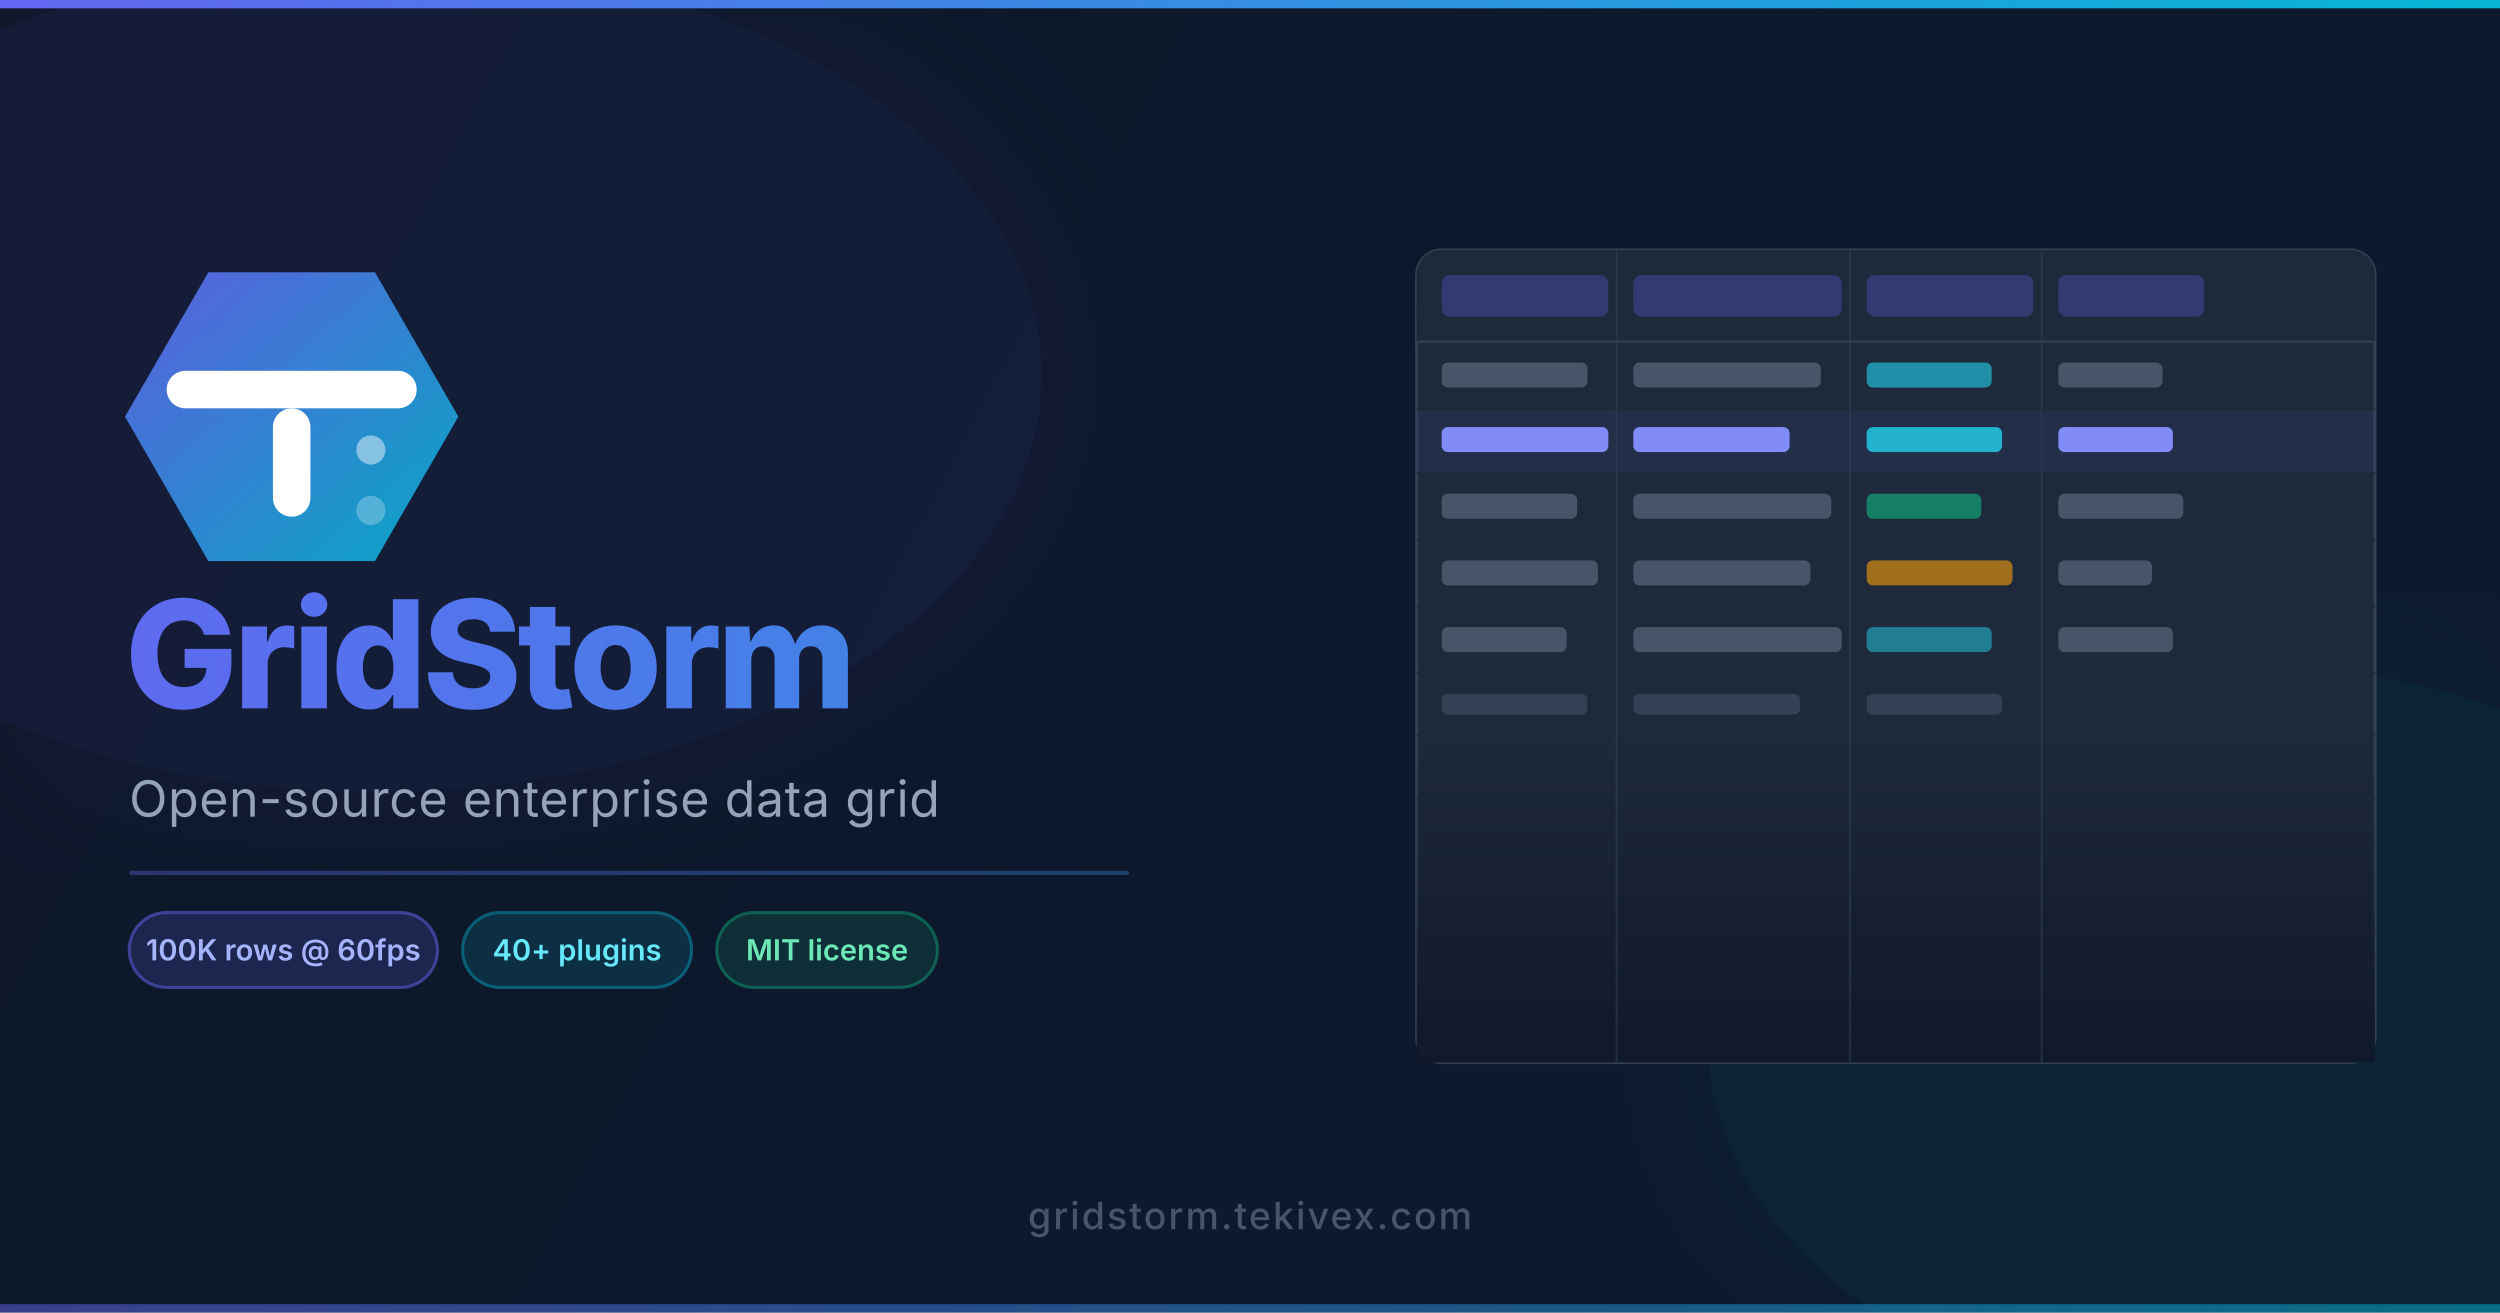
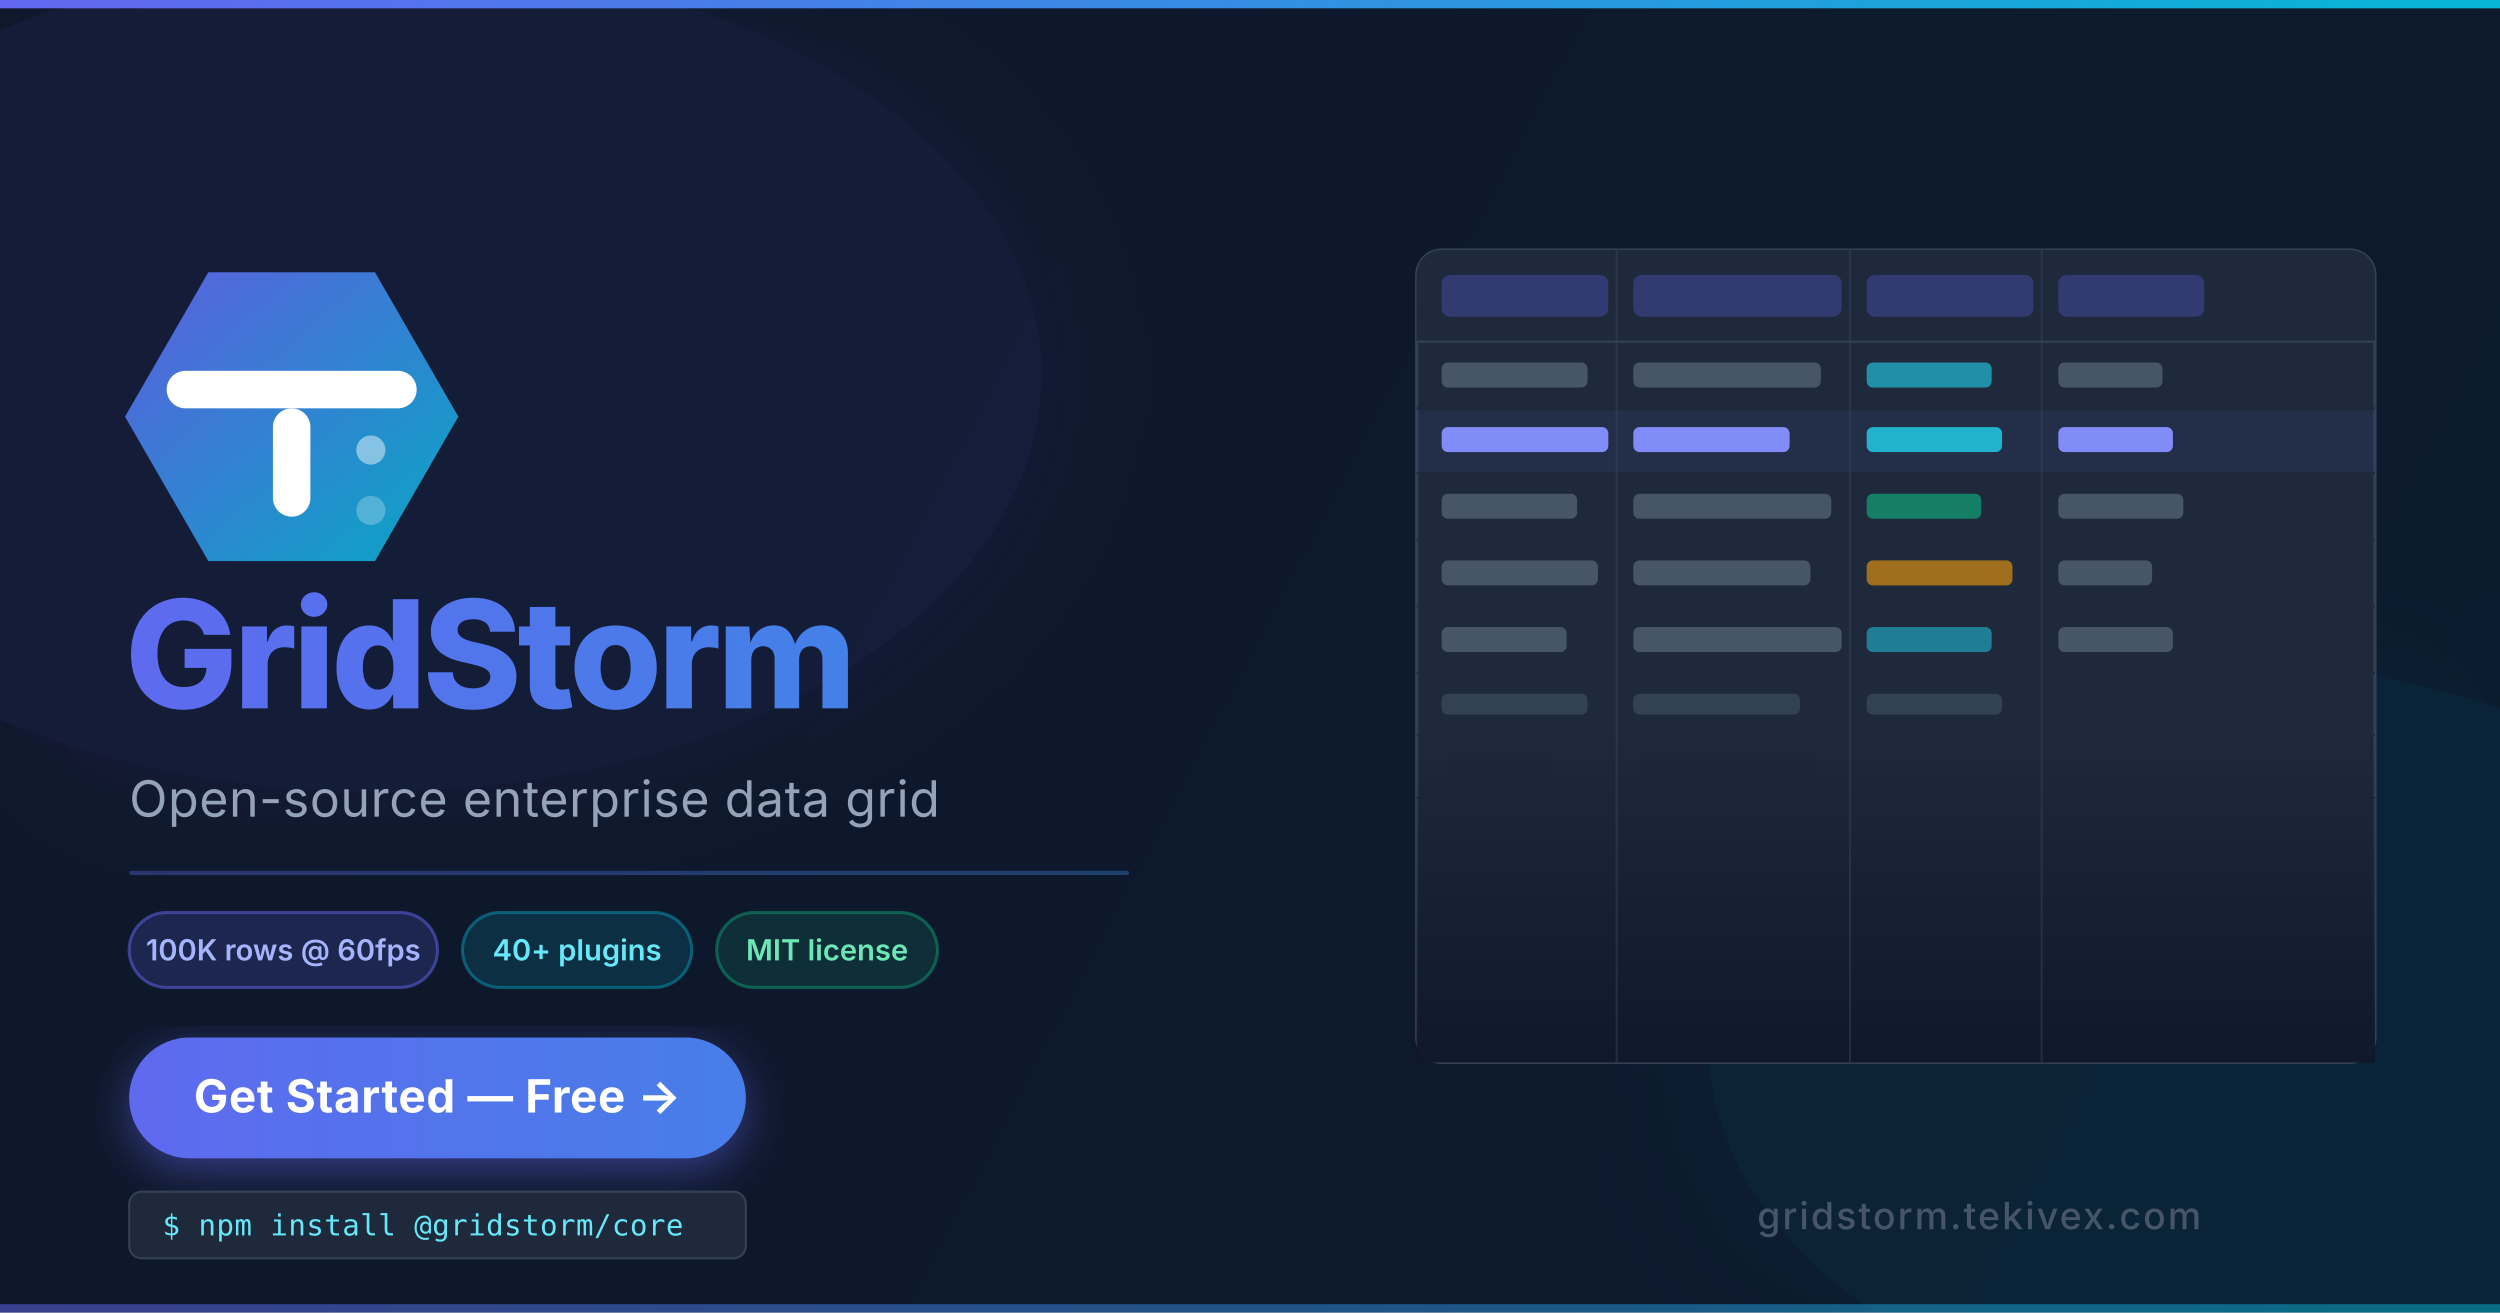
<svg xmlns="http://www.w3.org/2000/svg" viewBox="0 0 1200 630" width="1200" height="630">
  <defs>
    <linearGradient id="bg" x1="0" y1="0" x2="1200" y2="630" gradientUnits="userSpaceOnUse">
      <stop offset="0%" stop-color="#0f172a" />
      <stop offset="100%" stop-color="#0c1a2e" />
    </linearGradient>
    <linearGradient id="accent" x1="0" y1="0" x2="1200" y2="0" gradientUnits="userSpaceOnUse">
      <stop offset="0%" stop-color="#6366f1" />
      <stop offset="100%" stop-color="#06b6d4" />
    </linearGradient>
    <linearGradient id="hexG" x1="0" y1="0" x2="1" y2="1" gradientUnits="objectBoundingBox">
      <stop offset="0%" stop-color="#6366f1" />
      <stop offset="100%" stop-color="#06b6d4" />
    </linearGradient>
    <filter id="softglow">
      <feGaussianBlur stdDeviation="40" result="blur" />
      <feComposite in="SourceGraphic" in2="blur" operator="over" />
    </filter>
  </defs>
  <rect width="1200" height="630" fill="url(#bg)" />
  <ellipse cx="180" cy="180" rx="320" ry="200" fill="#6366f1" opacity="0.07" filter="url(#softglow)" />
  <ellipse cx="1080" cy="500" rx="260" ry="180" fill="#06b6d4" opacity="0.06" filter="url(#softglow)" />
  <rect x="0" y="0" width="1200" height="4" fill="url(#accent)" />
  <rect x="680" y="120" width="460" height="390" rx="12" fill="#1e293b" stroke="#334155" stroke-width="1.5" />
  <rect x="680" y="120" width="460" height="44" rx="12" fill="#1e293b" />
  <rect x="680" y="148" width="460" height="16" fill="#1e293b" />
  <rect x="692" y="132" width="80" height="20" rx="4" fill="#6366f1" fill-opacity="0.3" />
  <rect x="784" y="132" width="100" height="20" rx="4" fill="#6366f1" fill-opacity="0.3" />
  <rect x="896" y="132" width="80" height="20" rx="4" fill="#6366f1" fill-opacity="0.3" />
  <rect x="988" y="132" width="70" height="20" rx="4" fill="#6366f1" fill-opacity="0.3" />
  <line x1="680" y1="164" x2="1140" y2="164" stroke="#334155" stroke-width="1" />
  <rect x="692" y="174" width="70" height="12" rx="3" fill="#475569" />
  <rect x="784" y="174" width="90" height="12" rx="3" fill="#475569" />
  <rect x="896" y="174" width="60" height="12" rx="3" fill="#22d3ee" fill-opacity="0.6" />
  <rect x="988" y="174" width="50" height="12" rx="3" fill="#475569" />
  <line x1="680" y1="196" x2="1140" y2="196" stroke="#1e293b" stroke-width="1" />
  <rect x="680" y="197" width="460" height="30" fill="#6366f1" fill-opacity="0.08" />
  <rect x="692" y="205" width="80" height="12" rx="3" fill="#818cf8" />
  <rect x="784" y="205" width="75" height="12" rx="3" fill="#818cf8" />
  <rect x="896" y="205" width="65" height="12" rx="3" fill="#22d3ee" fill-opacity="0.8" />
  <rect x="988" y="205" width="55" height="12" rx="3" fill="#818cf8" />
  <line x1="680" y1="227" x2="1140" y2="227" stroke="#1e293b" stroke-width="1" />
  <rect x="692" y="237" width="65" height="12" rx="3" fill="#475569" />
  <rect x="784" y="237" width="95" height="12" rx="3" fill="#475569" />
  <rect x="896" y="237" width="55" height="12" rx="3" fill="#10b981" fill-opacity="0.6" />
  <rect x="988" y="237" width="60" height="12" rx="3" fill="#475569" />
  <line x1="680" y1="259" x2="1140" y2="259" stroke="#1e293b" stroke-width="1" />
  <rect x="692" y="269" width="75" height="12" rx="3" fill="#475569" />
  <rect x="784" y="269" width="85" height="12" rx="3" fill="#475569" />
  <rect x="896" y="269" width="70" height="12" rx="3" fill="#f59e0b" fill-opacity="0.6" />
  <rect x="988" y="269" width="45" height="12" rx="3" fill="#475569" />
  <line x1="680" y1="291" x2="1140" y2="291" stroke="#1e293b" stroke-width="1" />
  <rect x="692" y="301" width="60" height="12" rx="3" fill="#475569" />
  <rect x="784" y="301" width="100" height="12" rx="3" fill="#475569" />
  <rect x="896" y="301" width="60" height="12" rx="3" fill="#22d3ee" fill-opacity="0.5" />
  <rect x="988" y="301" width="55" height="12" rx="3" fill="#475569" />
  <line x1="680" y1="323" x2="1140" y2="323" stroke="#1e293b" stroke-width="1" />
  <rect x="692" y="333" width="70" height="10" rx="3" fill="#334155" />
  <rect x="784" y="333" width="80" height="10" rx="3" fill="#334155" />
  <rect x="896" y="333" width="65" height="10" rx="3" fill="#334155" />
  <line x1="680" y1="353" x2="1140" y2="353" stroke="#1e293b" stroke-width="1" />
  <rect x="692" y="363" width="55" height="10" rx="3" fill="#1e293b" fill-opacity="0.8" />
  <rect x="784" y="363" width="90" height="10" rx="3" fill="#1e293b" fill-opacity="0.8" />
  <line x1="680" y1="383" x2="1140" y2="383" stroke="#1e293b" stroke-width="1" />
  <defs>
    <linearGradient id="gridFade" x1="0" y1="0" x2="0" y2="1">
      <stop offset="0%" stop-color="#0f172a" stop-opacity="0" />
      <stop offset="100%" stop-color="#0f172a" stop-opacity="0.95" />
    </linearGradient>
  </defs>
  <rect x="680" y="350" width="460" height="160" fill="url(#gridFade)" rx="0" />
  <line x1="776" y1="120" x2="776" y2="510" stroke="#334155" stroke-width="1" opacity="0.5" />
  <line x1="888" y1="120" x2="888" y2="510" stroke="#334155" stroke-width="1" opacity="0.5" />
  <line x1="980" y1="120" x2="980" y2="510" stroke="#334155" stroke-width="1" opacity="0.5" />
  <polygon points="220,200 180,269.3 100,269.3 60,200 100,130.7 180,130.7" fill="url(#hexG)" opacity="0.9" />
  <rect x="80" y="178" width="120" height="18" rx="9" fill="white" />
  <rect x="131" y="196" width="18" height="52" rx="9" fill="white" />
  <circle cx="178" cy="187" r="7" fill="white" opacity="0.65" />
  <circle cx="178" cy="216" r="7" fill="white" opacity="0.45" />
  <circle cx="178" cy="245" r="7" fill="white" opacity="0.25" />
  <text x="60" y="340" font-family="Inter, -apple-system, BlinkMacSystemFont, 'Segoe UI', sans-serif" font-size="72" font-weight="800" fill="url(#accent)" letter-spacing="-2">GridStorm</text>
  <text x="62" y="392" font-family="Inter, -apple-system, BlinkMacSystemFont, 'Segoe UI', sans-serif" font-size="24" font-weight="400" fill="#94a3b8" letter-spacing="0.3">Open-source enterprise data grid</text>
  <rect x="62" y="418" width="480" height="2" fill="url(#accent)" opacity="0.35" rx="1" />
  <rect x="62" y="438" width="148" height="36" rx="18" fill="#6366f1" fill-opacity="0.18" stroke="#6366f1" stroke-opacity="0.5" stroke-width="1.5" />
  <text x="136" y="461" text-anchor="middle" font-family="Inter, sans-serif" font-size="14" font-weight="600" fill="#a5b4fc">100K rows @ 60fps</text>
  <rect x="222" y="438" width="110" height="36" rx="18" fill="#06b6d4" fill-opacity="0.15" stroke="#06b6d4" stroke-opacity="0.4" stroke-width="1.5" />
  <text x="277" y="461" text-anchor="middle" font-family="Inter, sans-serif" font-size="14" font-weight="600" fill="#67e8f9">40+ plugins</text>
  <rect x="344" y="438" width="106" height="36" rx="18" fill="#10b981" fill-opacity="0.15" stroke="#10b981" stroke-opacity="0.4" stroke-width="1.5" />
  <text x="397" y="461" text-anchor="middle" font-family="Inter, sans-serif" font-size="14" font-weight="600" fill="#6ee7b7">MIT license</text>
-   <text x="600" y="590" text-anchor="middle" font-family="Inter, sans-serif" font-size="18" font-weight="500" fill="#475569" letter-spacing="1">
+   <defs>
+     <filter id="ctaShadow" x="-20%" y="-20%" width="140%" height="160%">
+       <feDropShadow dx="0" dy="6" stdDeviation="10" flood-color="#6366f1" flood-opacity="0.45" />
+     </filter>
+   </defs>
+   <rect x="62" y="498" width="296" height="58" rx="29" fill="url(#accent)" filter="url(#ctaShadow)" />
+   <text x="210" y="534" text-anchor="middle" font-family="Inter, -apple-system, BlinkMacSystemFont, 'Segoe UI', sans-serif" font-size="22" font-weight="700" fill="white" letter-spacing="0.3">
+     Get Started — Free →
+   </text>
+   <rect x="62" y="572" width="296" height="32" rx="6" fill="#1e293b" stroke="#334155" stroke-width="1" />
+   <text x="78" y="593" font-family="ui-monospace, 'SF Mono', Menlo, Consolas, monospace" font-size="14" font-weight="500" fill="#67e8f9" letter-spacing="0.2">
+     $ npm install @gridstorm/core
+   </text>
+   <text x="950" y="590" text-anchor="middle" font-family="Inter, sans-serif" font-size="18" font-weight="500" fill="#475569" letter-spacing="1">
    gridstorm.tekivex.com
  </text>
  <rect x="0" y="626" width="1200" height="4" fill="url(#accent)" opacity="0.5" />
</svg>
